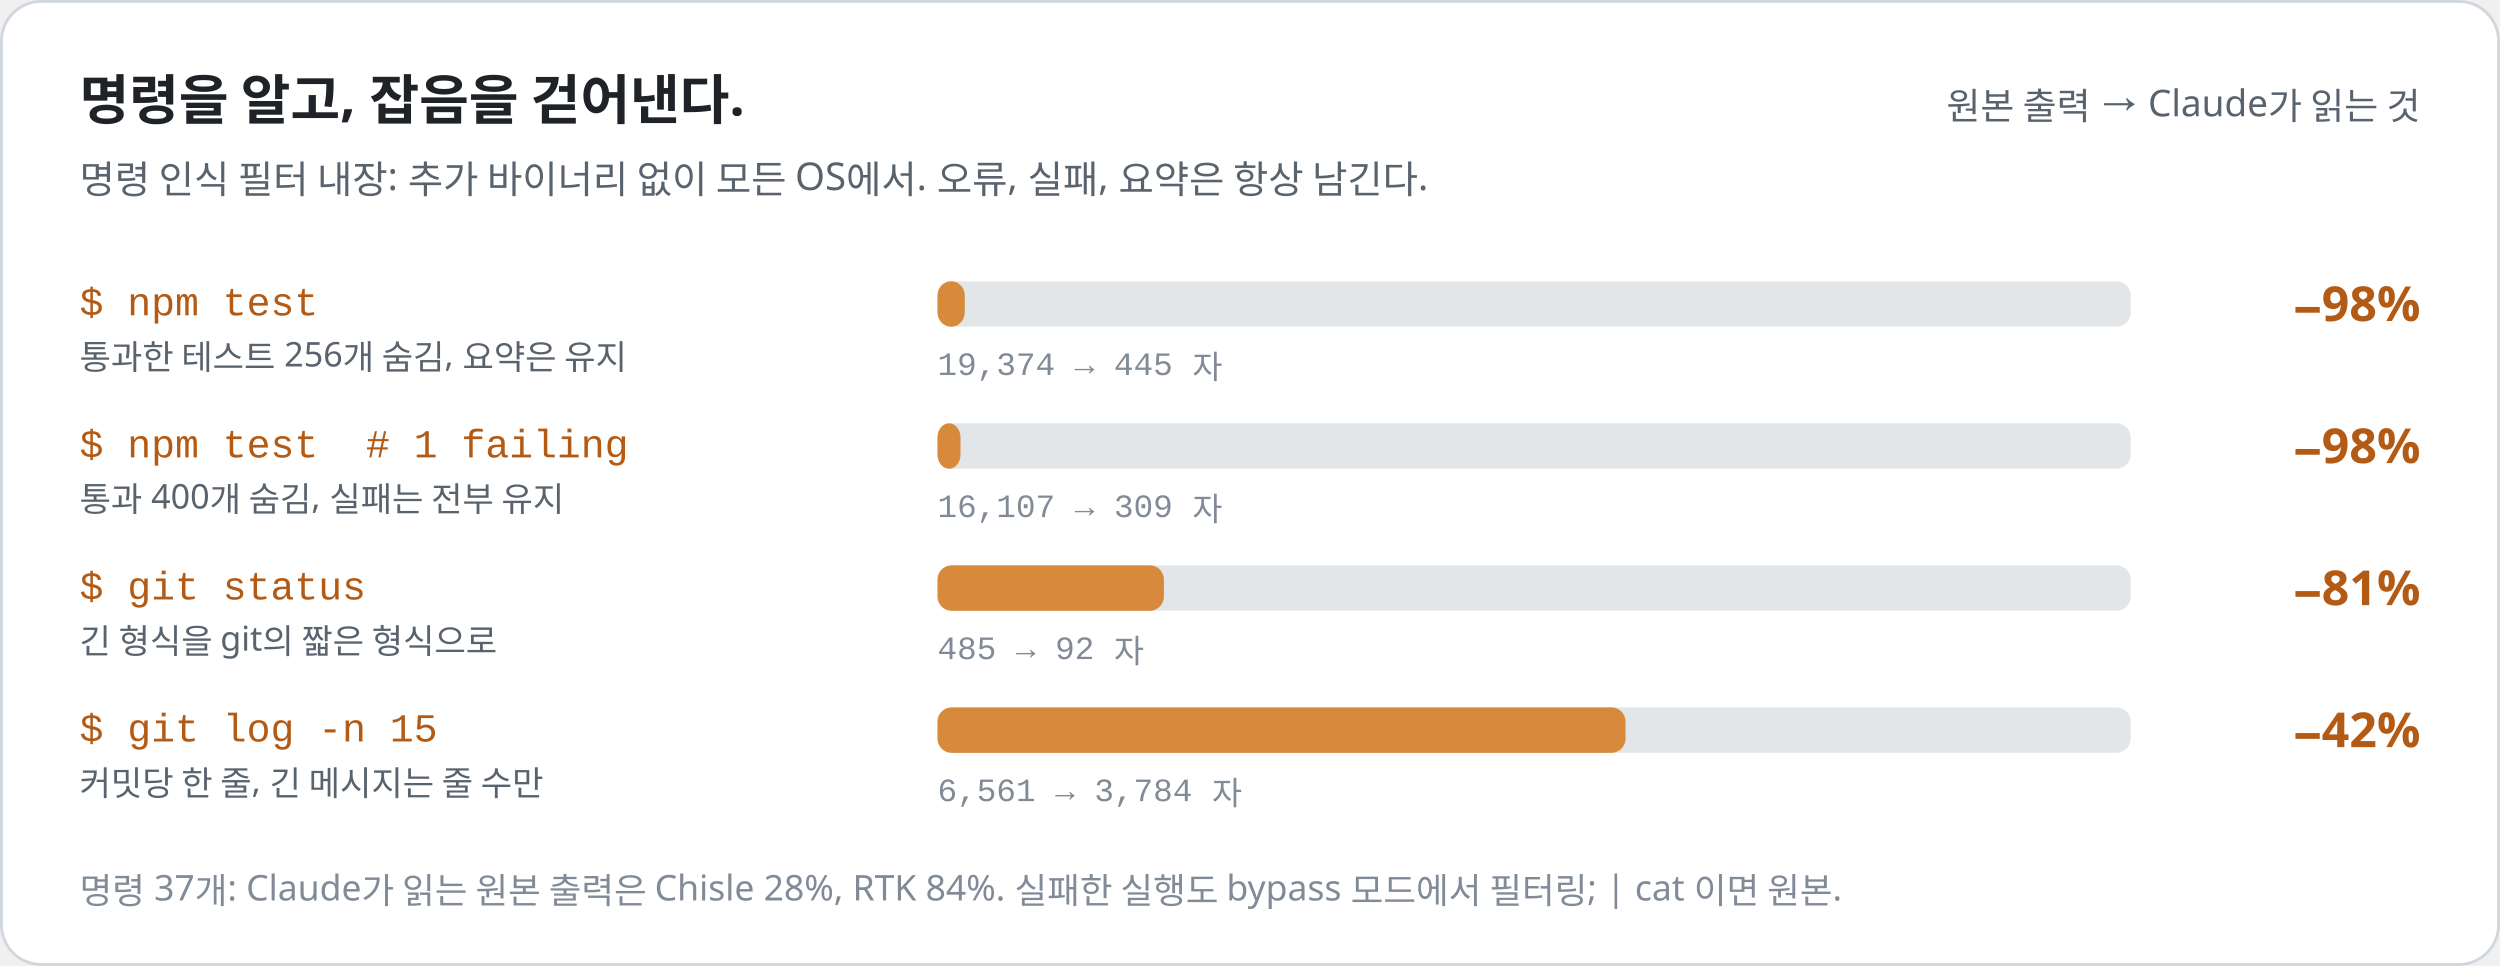
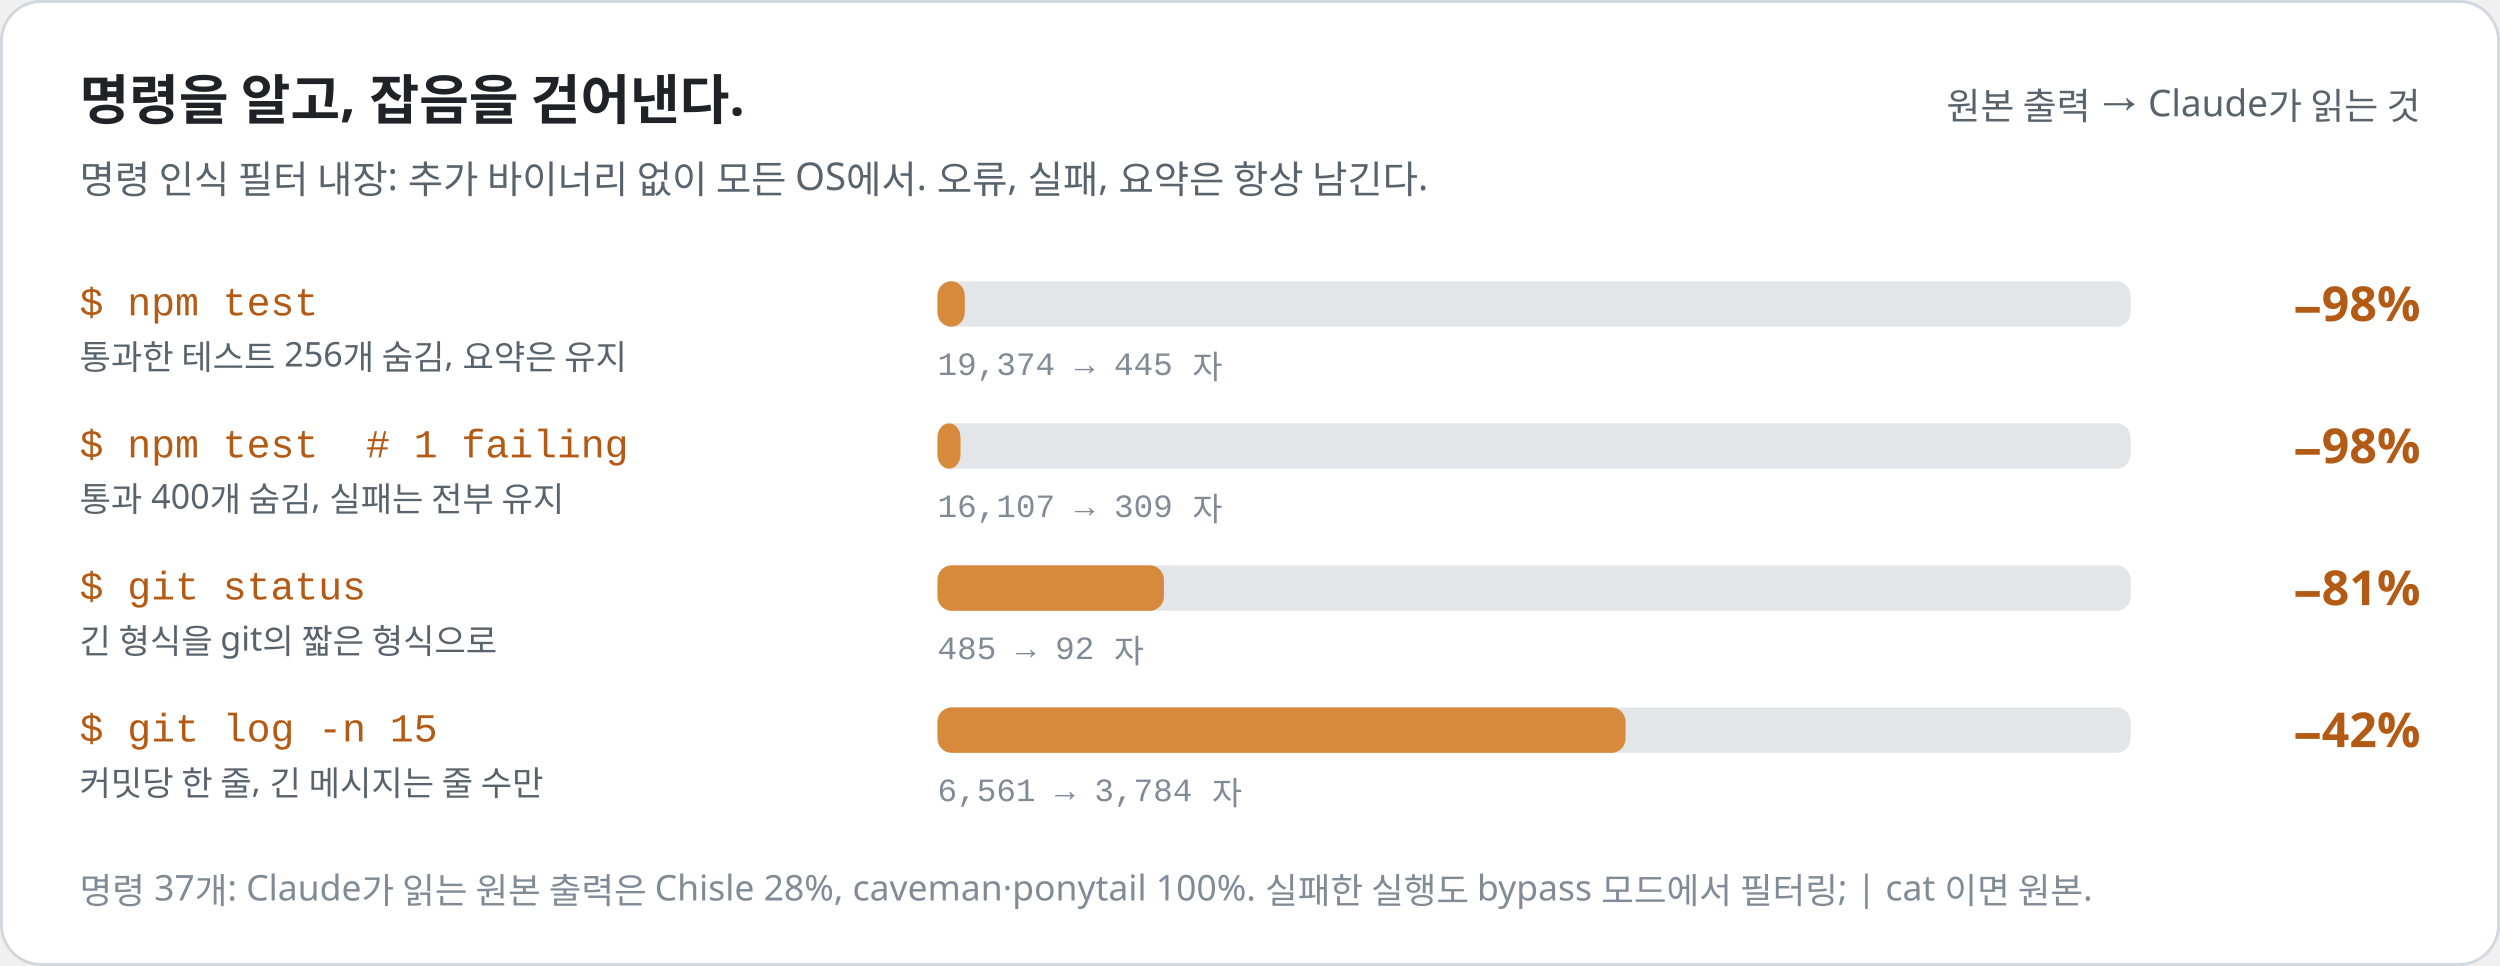
- <svg xmlns="http://www.w3.org/2000/svg" width="880" height="340" viewBox="0 0 880 340" font-family="-apple-system,BlinkMacSystemFont,'Segoe UI','Noto Sans',Helvetica,Arial,sans-serif" xml:space="preserve" role="img" aria-label="Command-aware filters on real output, raw characters to what Claude reads: npm test 19,374 to 445 (98% less), a failing npm test 16,107 to 309 (98% less), git status 485 to 92 (81% less), git log -n 15 6,561 to 3,784 (42% less). Across 37 commands Claude reads 28% of the raw output with Chisle and 84% with RTK. Errors, failures and summaries always stay.">
+ <svg xmlns="http://www.w3.org/2000/svg" width="880" height="340" viewBox="0 0 880 340" font-family="-apple-system,BlinkMacSystemFont,'Segoe UI','Noto Sans',Helvetica,Arial,sans-serif" xml:space="preserve" role="img" aria-label="Command-aware filters on real output, raw characters to what Claude reads: npm test 19,374 to 445 (98% less), a failing npm test 16,107 to 309 (98% less), git status 485 to 92 (81% less), git log -n 15 6,561 to 3,784 (42% less). Across 37 commands Claude reads 28% of the raw output with Chisle and 100% with caveman or ponytail, which never touch tool output. Errors, failures and summaries always stay.">
  <rect x="0.5" y="0.5" width="879" height="339" rx="14" fill="#ffffff" stroke="#d0d7de" />
  <text x="28" y="42" font-size="19" font-weight="700" fill="#1f2328">명령을 알고, 잡음을 걷어낸다.</text>
  <text x="852" y="42" font-size="13" fill="#59636e" text-anchor="end">원본 출력 → Claude가 읽는 것</text>
  <text x="28" y="68" font-size="13.5" fill="#59636e">명령 인식 필터 내장: 추가 바이너리 없이 모든 OS에서. 오류, 실패, 요약은 항상 남긴다.</text>
  <text x="28" y="111" font-family="ui-monospace,SFMono-Regular,'SF Mono',Menlo,Consolas,'Liberation Mono',monospace" font-size="14" fill="#b35a14">$ npm test</text>
  <text x="28" y="130" font-size="12" fill="#59636e">통과한 테스트 256개 숨김, 요약은 유지</text>
  <rect x="330" y="99" width="420" height="16" rx="5" fill="#afb8c1" fill-opacity="0.35" />
  <rect x="330" y="99" width="9.6" height="16" rx="5" fill="#d78a3c">
    <animate attributeName="width" values="420;420;9.6;9.6;420;420" keyTimes="0;0.089;0.2;0.944;0.983;1" dur="9s" repeatCount="indefinite" calcMode="spline" keySplines="0.4 0 0.2 1;0.4 0 0.2 1;0.4 0 0.2 1;0.4 0 0.2 1;0.4 0 0.2 1" />
  </rect>
  <text x="330" y="132" font-family="ui-monospace,SFMono-Regular,'SF Mono',Menlo,Consolas,'Liberation Mono',monospace" font-size="11.5" fill="#818b98">19,374 → 445 자</text>
  <text x="852" y="113" font-size="17" font-weight="700" fill="#b35a14" text-anchor="end">
    <animate attributeName="opacity" values="0;0;1;1;0;0" keyTimes="0;0.2;0.222;0.944;0.967;1" dur="9s" repeatCount="indefinite" />−98%</text>
  <text x="28" y="161" font-family="ui-monospace,SFMono-Regular,'SF Mono',Menlo,Consolas,'Liberation Mono',monospace" font-size="14" fill="#b35a14">$ npm test  # 1 failing</text>
  <text x="28" y="180" font-size="12" fill="#59636e">통과 400개 숨김, 실패는 전부 유지</text>
  <rect x="330" y="149" width="420" height="16" rx="5" fill="#afb8c1" fill-opacity="0.35" />
  <rect x="330" y="149" width="8.1" height="16" rx="5" fill="#d78a3c">
    <animate attributeName="width" values="420;420;8.1;8.1;420;420" keyTimes="0;0.139;0.25;0.944;0.983;1" dur="9s" repeatCount="indefinite" calcMode="spline" keySplines="0.4 0 0.2 1;0.4 0 0.2 1;0.4 0 0.2 1;0.4 0 0.2 1;0.4 0 0.2 1" />
  </rect>
  <text x="330" y="182" font-family="ui-monospace,SFMono-Regular,'SF Mono',Menlo,Consolas,'Liberation Mono',monospace" font-size="11.5" fill="#818b98">16,107 → 309 자</text>
  <text x="852" y="163" font-size="17" font-weight="700" fill="#b35a14" text-anchor="end">
    <animate attributeName="opacity" values="0;0;1;1;0;0" keyTimes="0;0.25;0.272;0.944;0.967;1" dur="9s" repeatCount="indefinite" />−98%</text>
  <text x="28" y="211" font-family="ui-monospace,SFMono-Regular,'SF Mono',Menlo,Consolas,'Liberation Mono',monospace" font-size="14" fill="#b35a14">$ git status</text>
  <text x="28" y="230" font-size="12" fill="#59636e">긴 형식을 git의 짧은 형식으로</text>
  <rect x="330" y="199" width="420" height="16" rx="5" fill="#afb8c1" fill-opacity="0.35" />
  <rect x="330" y="199" width="79.7" height="16" rx="5" fill="#d78a3c">
    <animate attributeName="width" values="420;420;79.7;79.7;420;420" keyTimes="0;0.189;0.3;0.944;0.983;1" dur="9s" repeatCount="indefinite" calcMode="spline" keySplines="0.4 0 0.2 1;0.4 0 0.2 1;0.4 0 0.2 1;0.4 0 0.2 1;0.4 0 0.2 1" />
  </rect>
  <text x="330" y="232" font-family="ui-monospace,SFMono-Regular,'SF Mono',Menlo,Consolas,'Liberation Mono',monospace" font-size="11.5" fill="#818b98">485 → 92 자</text>
  <text x="852" y="213" font-size="17" font-weight="700" fill="#b35a14" text-anchor="end">
    <animate attributeName="opacity" values="0;0;1;1;0;0" keyTimes="0;0.3;0.322;0.944;0.967;1" dur="9s" repeatCount="indefinite" />−81%</text>
  <text x="28" y="261" font-family="ui-monospace,SFMono-Regular,'SF Mono',Menlo,Consolas,'Liberation Mono',monospace" font-size="14" fill="#b35a14">$ git log -n 15</text>
  <text x="28" y="280" font-size="12" fill="#59636e">커밋당 한 줄, 긴 메시지는 줄 수만</text>
  <rect x="330" y="249" width="420" height="16" rx="5" fill="#afb8c1" fill-opacity="0.35" />
  <rect x="330" y="249" width="242.2" height="16" rx="5" fill="#d78a3c">
    <animate attributeName="width" values="420;420;242.2;242.2;420;420" keyTimes="0;0.239;0.35;0.944;0.983;1" dur="9s" repeatCount="indefinite" calcMode="spline" keySplines="0.4 0 0.2 1;0.4 0 0.2 1;0.4 0 0.2 1;0.4 0 0.2 1;0.4 0 0.2 1" />
  </rect>
  <text x="330" y="282" font-family="ui-monospace,SFMono-Regular,'SF Mono',Menlo,Consolas,'Liberation Mono',monospace" font-size="11.5" fill="#818b98">6,561 → 3,784 자</text>
  <text x="852" y="263" font-size="17" font-weight="700" fill="#b35a14" text-anchor="end">
    <animate attributeName="opacity" values="0;0;1;1;0;0" keyTimes="0;0.35;0.372;0.944;0.967;1" dur="9s" repeatCount="indefinite" />−42%</text>
-   <text x="28" y="318" font-size="12.5" fill="#818b98">명령 37개: Claude가 읽는 원본 출력은 Chisle 28%, RTK 84%. 실패한 실행도 bypass 모드에서 필터링; | cat 이면 원본.</text>
+   <text x="28" y="318" font-size="12.5" fill="#818b98">명령 37개: Claude가 읽는 원본 출력은 Chisle 28%, caveman·ponytail 100%. 실패한 실행도 bypass 모드에서 필터링; | cat 이면 원본.</text>
</svg>
